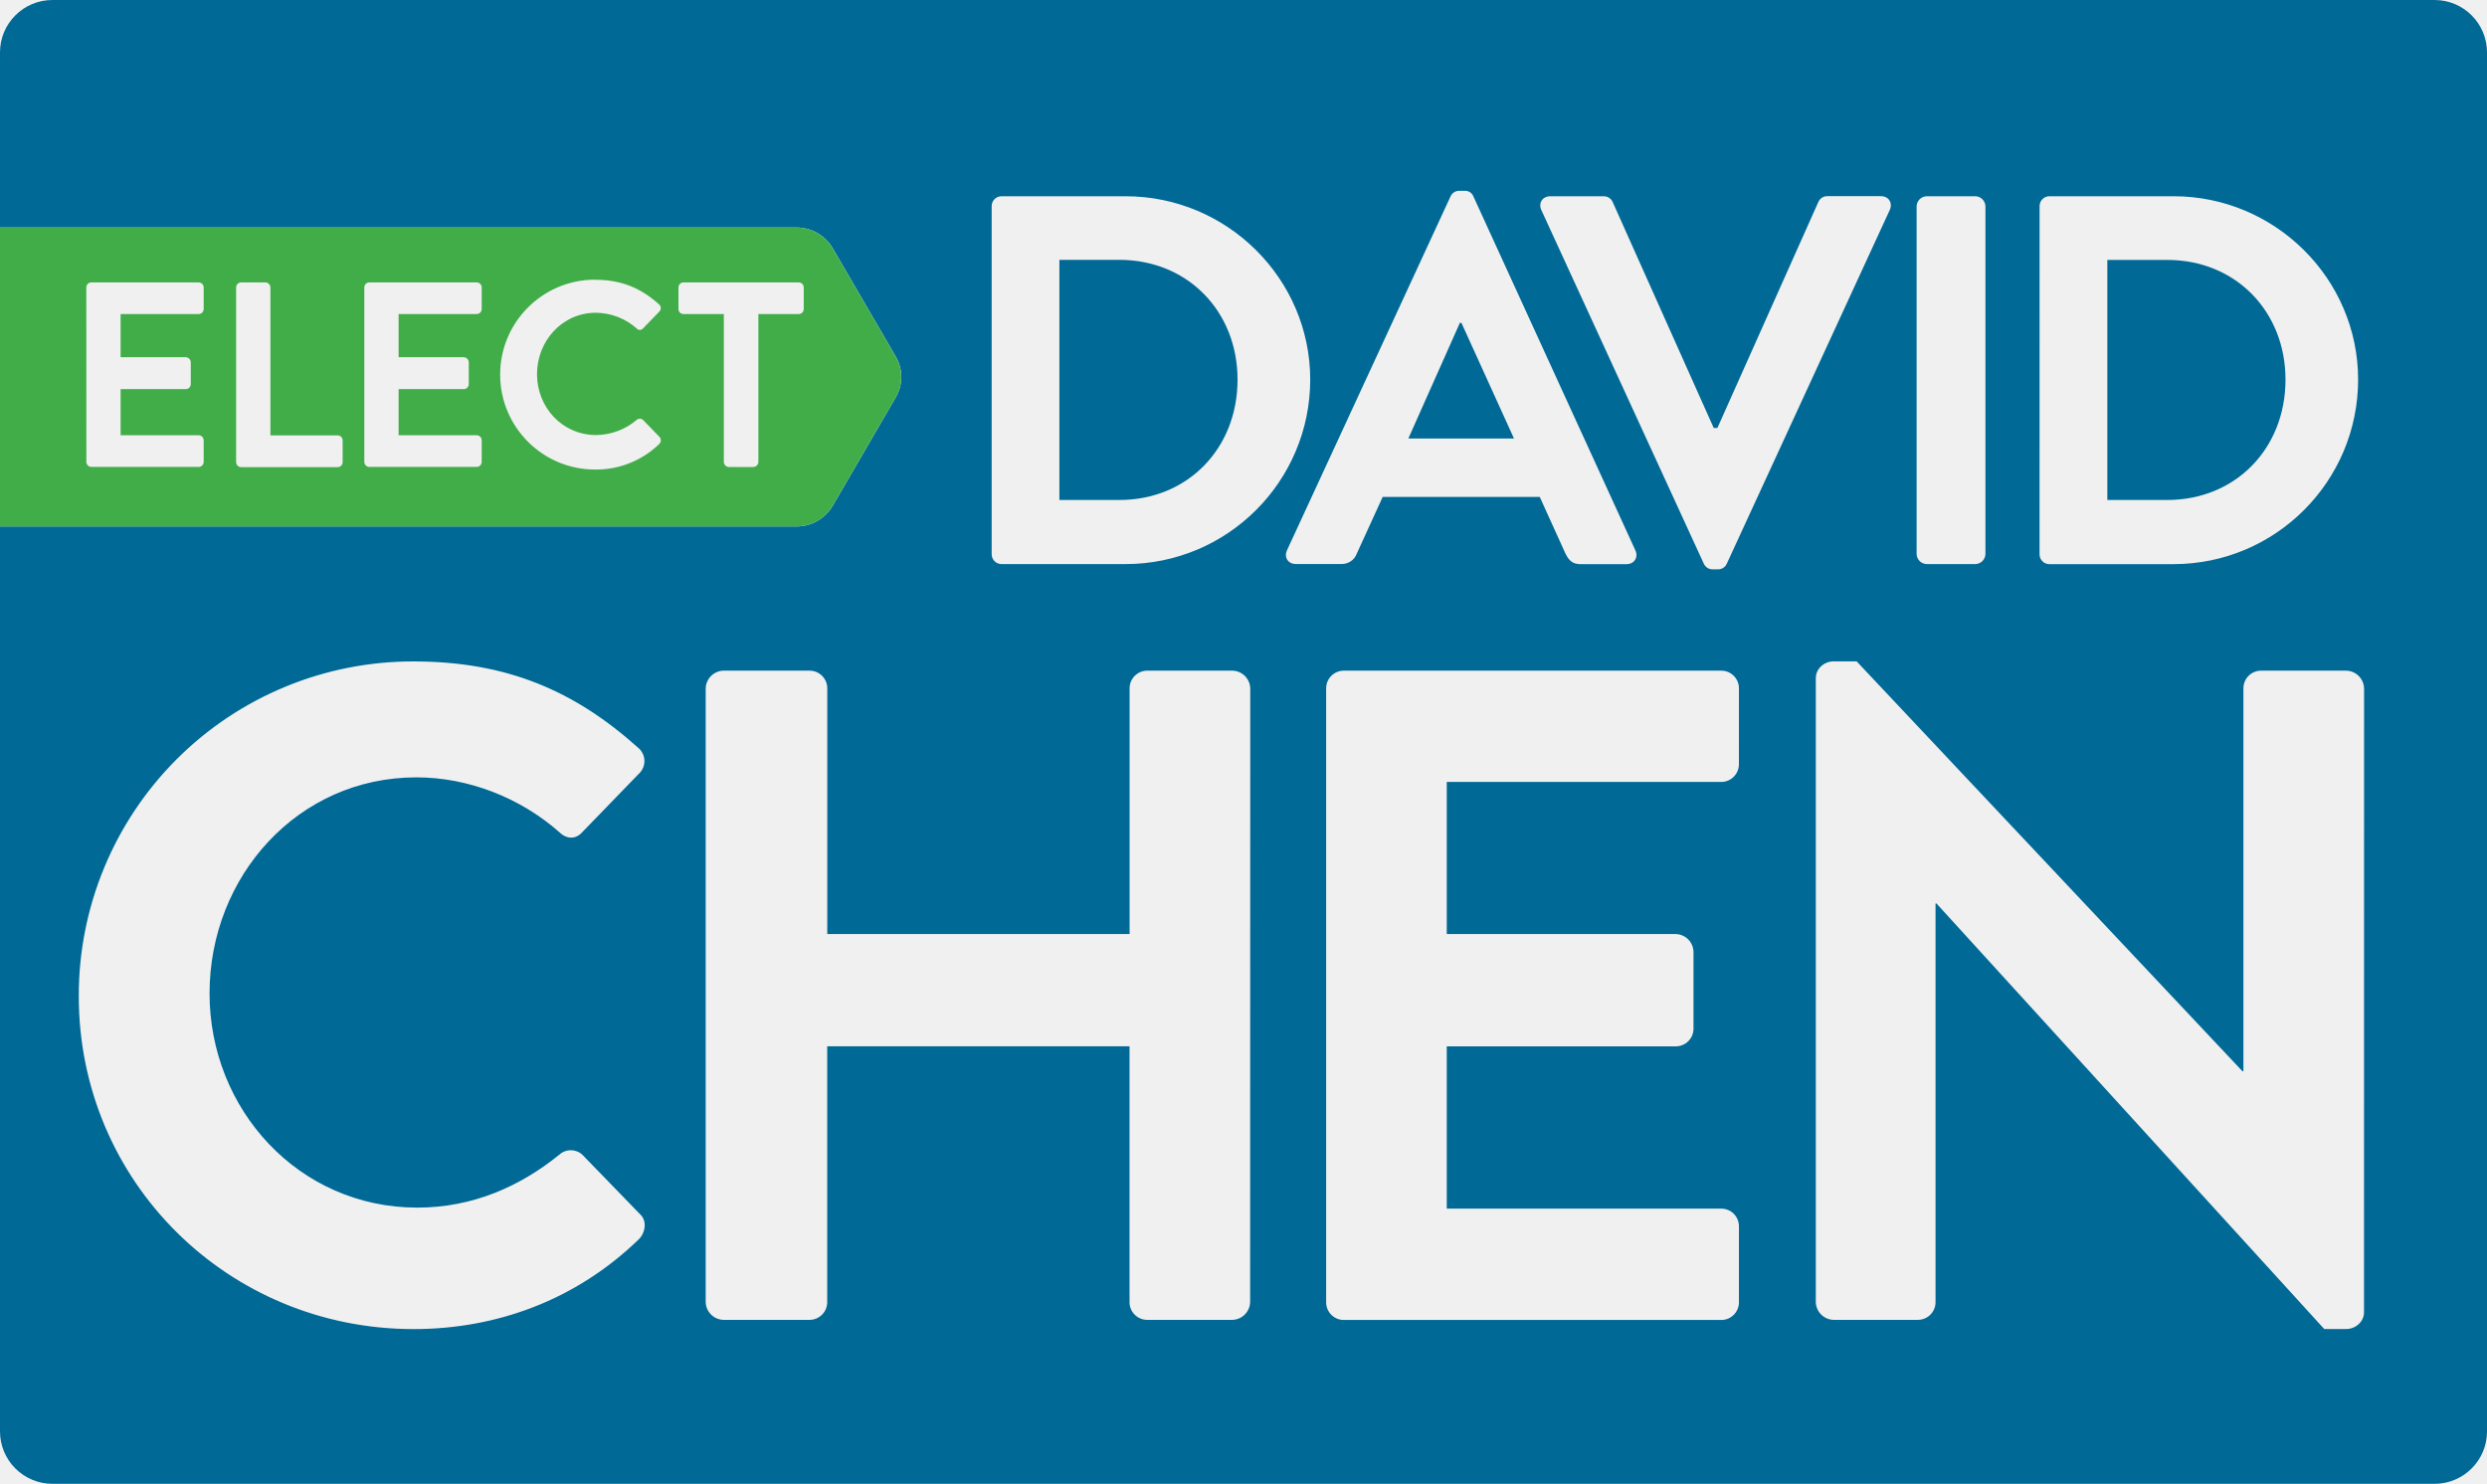
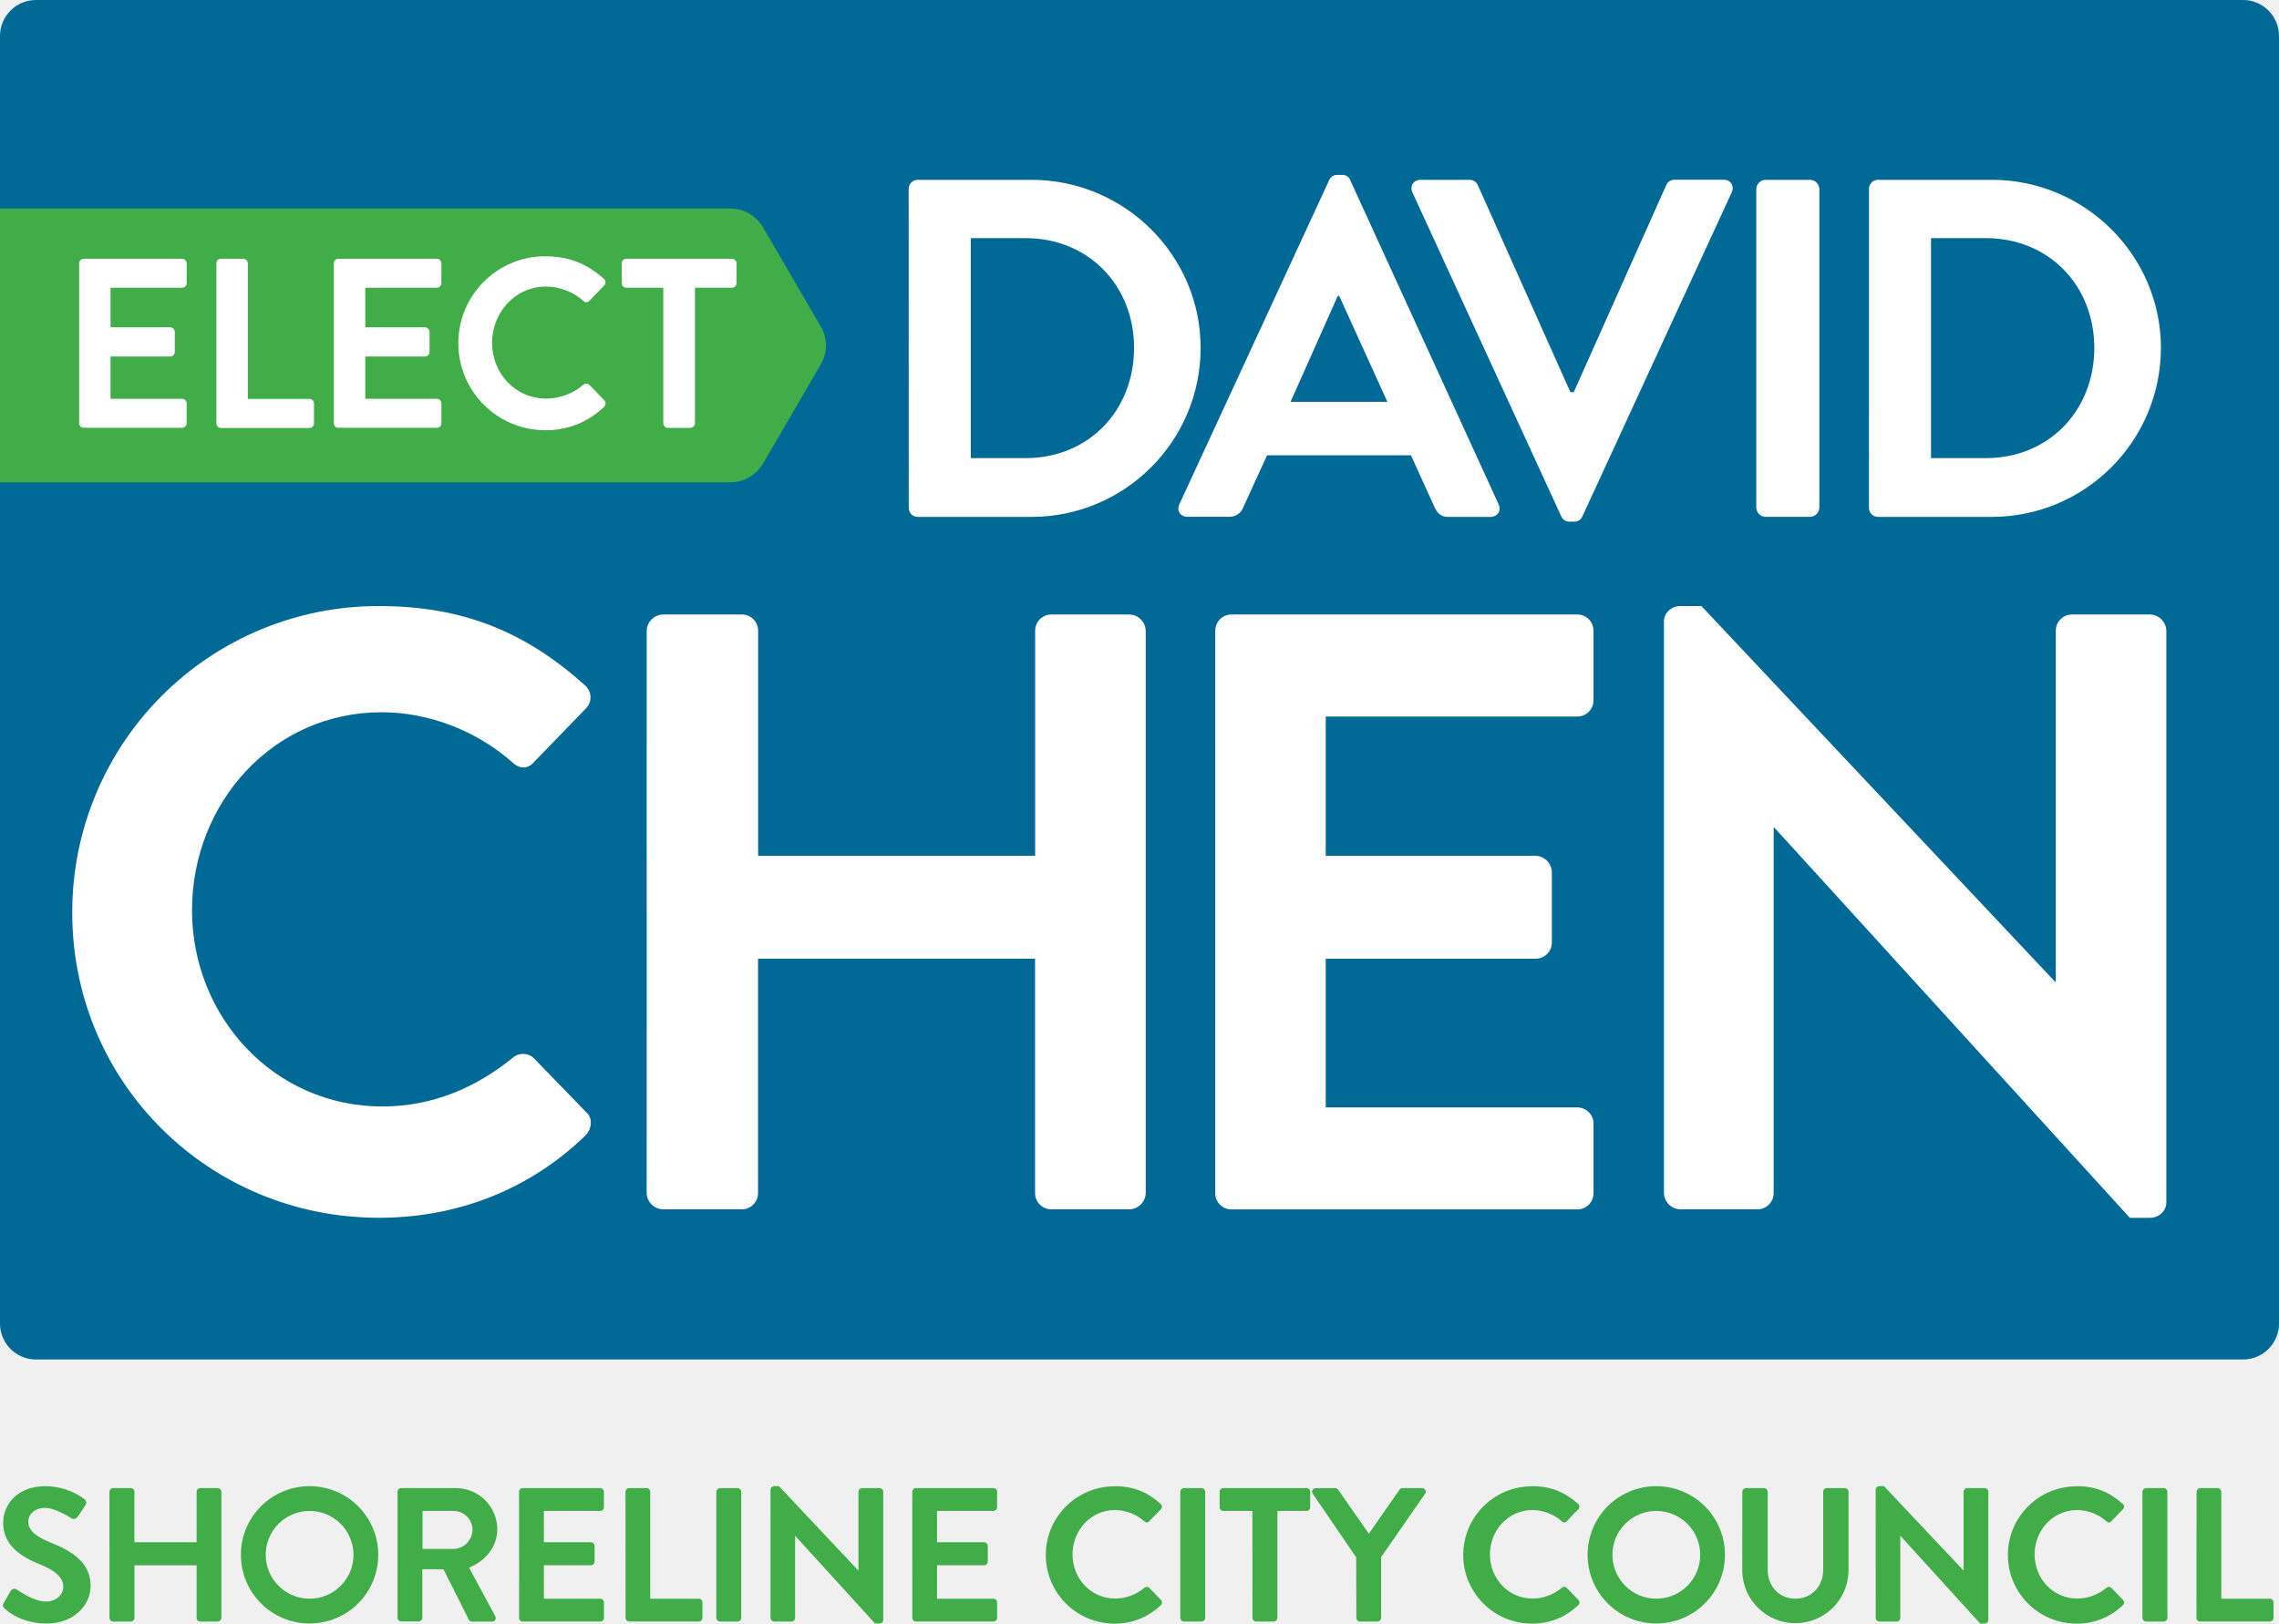
- <svg xmlns="http://www.w3.org/2000/svg" viewBox="0 0 1266.92 755.97">
+ <svg xmlns="http://www.w3.org/2000/svg" viewBox="0 0 1266.92 902.78">
  <defs>
-     <style>.cls-1{fill:none;}.cls-2{fill:#006996;}.cls-3{fill:#41ad49;}</style>
+     <style>.cls-1{fill:#006996;}.cls-2{fill:#41ad49;}.cls-3{fill:#fff;}</style>
  </defs>
  <g id="Layer_2" data-name="Layer 2">
    <g id="Layer_1-2" data-name="Layer 1">
-       <path class="cls-1" d="M188.14,238h54.69a2.55,2.55,0,0,0,2.55-2.56v-11a2.55,2.55,0,0,0-2.55-2.56H203.06V198.31h33.19a2.55,2.55,0,0,0,2.55-2.55V184.6a2.64,2.64,0,0,0-2.55-2.55H203.06V160h39.77a2.55,2.55,0,0,0,2.55-2.56v-11a2.55,2.55,0,0,0-2.55-2.55H188.14a2.55,2.55,0,0,0-2.55,2.55v88.95A2.56,2.56,0,0,0,188.14,238Z" />
-       <path class="cls-1" d="M122.84,238H172a2.55,2.55,0,0,0,2.55-2.56v-11a2.55,2.55,0,0,0-2.55-2.56H137.76V146.44a2.64,2.64,0,0,0-2.56-2.55H122.84a2.55,2.55,0,0,0-2.55,2.55v88.95A2.56,2.56,0,0,0,122.84,238Z" />
-       <path class="cls-1" d="M46.52,238h54.69a2.55,2.55,0,0,0,2.55-2.56v-11a2.55,2.55,0,0,0-2.55-2.56H61.44V198.31H94.63a2.55,2.55,0,0,0,2.55-2.55V184.6a2.64,2.64,0,0,0-2.55-2.55H61.44V160h39.77a2.55,2.55,0,0,0,2.55-2.56v-11a2.55,2.55,0,0,0-2.55-2.55H46.52A2.55,2.55,0,0,0,44,146.44v88.95A2.56,2.56,0,0,0,46.52,238Z" />
-       <path class="cls-1" d="M303.16,239.29a46.15,46.15,0,0,0,32.65-13,2.57,2.57,0,0,0,.14-3.63l-8.33-8.6a2.47,2.47,0,0,0-3.36,0,32.26,32.26,0,0,1-20.56,7.66c-17.2,0-30.1-14.24-30.1-31s12.77-31.31,30-31.31a31.82,31.82,0,0,1,20.7,7.93,2.15,2.15,0,0,0,3.36,0l8.19-8.46a2.5,2.5,0,0,0-.13-3.77c-9.14-8.19-18.95-12.49-32.52-12.49a48.37,48.37,0,1,0,0,96.74Z" />
-       <path class="cls-1" d="M348.17,160h20.56v75.37a2.64,2.64,0,0,0,2.55,2.56h12.5a2.64,2.64,0,0,0,2.55-2.56V160h20.56a2.55,2.55,0,0,0,2.55-2.56v-11a2.55,2.55,0,0,0-2.55-2.55H348.17a2.55,2.55,0,0,0-2.55,2.55v11A2.56,2.56,0,0,0,348.17,160Z" />
-       <path class="cls-1" d="M424.14,126.45l32.14,55.25a20.57,20.57,0,0,1,0,20.74l-32.14,55.25a21.32,21.32,0,0,1-18.45,10.53h.05a21.33,21.33,0,0,0,18.45-10.53l32.13-55.25a20.57,20.57,0,0,0,0-20.74l-32.13-55.25a21.33,21.33,0,0,0-18.45-10.53h-.05A21.32,21.32,0,0,1,424.14,126.45Z" />
-       <path class="cls-2" d="M1240.21,0H26.71A26.71,26.71,0,0,0,0,26.71v89.21H405.74a21.33,21.33,0,0,1,18.45,10.53l32.13,55.25a20.57,20.57,0,0,1,0,20.74l-32.13,55.25a21.33,21.33,0,0,1-18.45,10.53H0V729.27A26.7,26.7,0,0,0,26.71,756h1213.5a26.7,26.7,0,0,0,26.71-26.7V26.71A26.71,26.71,0,0,0,1240.21,0ZM1039,105.08a5,5,0,0,1,4.82-5.09h63.45c51.67,0,94,42,94,93.44a94.09,94.09,0,0,1-94,94H1043.8a5,5,0,0,1-4.82-5.09Zm-62.65,0a5.27,5.27,0,0,1,5.09-5.09h24.9a5.27,5.27,0,0,1,5.08,5.09V282.31a5.27,5.27,0,0,1-5.08,5.09h-24.9a5.27,5.27,0,0,1-5.09-5.09ZM789.73,100H817a4.94,4.94,0,0,1,4.56,3L873,218.06h1.87l51.41-115.12a4.92,4.92,0,0,1,4.55-3h27.31c4,0,6.15,3.48,4.55,7l-83,180.18a4.8,4.8,0,0,1-4.55,2.95h-2.68a4.81,4.81,0,0,1-4.55-2.95L785.18,107C783.57,103.47,785.71,100,789.73,100ZM325.5,631.34c-32.13,31.18-72.76,45.83-114.81,45.83-94.49,0-170.56-75.12-170.56-169.61A170.19,170.19,0,0,1,210.69,337c47.72,0,82.21,15.12,114.34,43.94a8.78,8.78,0,0,1,.47,13.23l-28.82,29.76c-3.31,3.78-8,3.78-11.81,0-19.85-17.48-46.3-27.87-72.76-27.87-60.48,0-105.36,50.55-105.36,110.08,0,59.06,45.35,109.14,105.83,109.14,28.35,0,52.44-10.87,72.29-26.93a8.69,8.69,0,0,1,11.81,0L326,618.59C329.75,621.89,328.81,628,325.5,631.34Zm311.34,32.13a9.3,9.3,0,0,1-9,9H584.4a9,9,0,0,1-9-9V533.07h-154v130.4a9,9,0,0,1-9,9H368.49a9.3,9.3,0,0,1-9-9V350.7a9.3,9.3,0,0,1,9-9h43.94a9,9,0,0,1,9,9V475.9h154V350.7a9,9,0,0,1,9-9h43.47a9.3,9.3,0,0,1,9,9ZM573.41,287.4H510a5,5,0,0,1-4.82-5.09V105.08A5,5,0,0,1,510,100h63.45c51.67,0,94,42,94,93.44A94.09,94.09,0,0,1,573.41,287.4Zm82.19-7,83.26-180.18a4.8,4.8,0,0,1,4.55-3h2.68a4.54,4.54,0,0,1,4.55,3L833.1,280.44c1.61,3.48-.54,7-4.55,7H805.26c-4,0-5.89-1.61-7.77-5.36l-13.12-28.91h-80L691.2,282a8.07,8.07,0,0,1-7.76,5.36H660.15C656.13,287.4,654,283.92,655.6,280.44Zm230.23,109a9,9,0,0,1-9,9H737V475.9H853.7a9.29,9.29,0,0,1,9,9v39.21a9,9,0,0,1-9,9H737v82.68H876.85a9,9,0,0,1,9,9v38.74a9,9,0,0,1-9,9H684.56a9,9,0,0,1-9-9V350.7a9,9,0,0,1,9-9H876.85a9,9,0,0,1,9,9Zm318.44,279.23c0,4.72-4.26,8.5-9,8.5H1184L986.46,460.31H986V663.47a9,9,0,0,1-9,9H934a9.3,9.3,0,0,1-9-9v-318c0-4.72,4.25-8.5,9-8.5h11.81l196.54,208.83h.48V350.7a9,9,0,0,1,9-9h43.47a9.31,9.31,0,0,1,9,9Z" />
-       <path class="cls-2" d="M570.19,132.39H539.67V254.74h30.52c34.81,0,60.24-26.24,60.24-61.31C630.43,158.62,605,132.39,570.19,132.39Z" />
-       <path class="cls-2" d="M1164.27,193.43c0-34.81-25.43-61-60.24-61h-30.52V254.74H1104C1138.84,254.74,1164.27,228.5,1164.27,193.43Z" />
-       <polygon class="cls-2" points="744.48 164.51 743.68 164.51 717.44 223.41 771.25 223.41 744.48 164.51" />
-       <path class="cls-3" d="M405.69,268.22a21.32,21.32,0,0,0,18.45-10.53l32.14-55.25a20.57,20.57,0,0,0,0-20.74l-32.14-55.25a21.32,21.32,0,0,0-18.45-10.53H0v152.3H405.69ZM345.62,146.44a2.55,2.55,0,0,1,2.55-2.55h58.72a2.55,2.55,0,0,1,2.55,2.55v11a2.55,2.55,0,0,1-2.55,2.56H386.33v75.37a2.64,2.64,0,0,1-2.55,2.56h-12.5a2.64,2.64,0,0,1-2.55-2.56V160H348.17a2.56,2.56,0,0,1-2.55-2.56Zm-42.46-3.89c13.57,0,23.38,4.3,32.52,12.49a2.5,2.5,0,0,1,.13,3.77l-8.19,8.46a2.15,2.15,0,0,1-3.36,0,31.82,31.82,0,0,0-20.7-7.93c-17.19,0-30,14.38-30,31.31s12.9,31,30.1,31A32.26,32.26,0,0,0,324.26,214a2.47,2.47,0,0,1,3.36,0l8.33,8.6a2.57,2.57,0,0,1-.14,3.63,46.15,46.15,0,0,1-32.65,13,48.37,48.37,0,1,1,0-96.74Zm-117.57,3.89a2.55,2.55,0,0,1,2.55-2.55h54.69a2.55,2.55,0,0,1,2.55,2.55v11a2.55,2.55,0,0,1-2.55,2.56H203.06v22h33.19a2.64,2.64,0,0,1,2.55,2.55v11.16a2.55,2.55,0,0,1-2.55,2.55H203.06v23.51h39.77a2.55,2.55,0,0,1,2.55,2.56v11a2.55,2.55,0,0,1-2.55,2.56H188.14a2.56,2.56,0,0,1-2.55-2.56Zm-65.3,0a2.55,2.55,0,0,1,2.55-2.55H135.2a2.64,2.64,0,0,1,2.56,2.55v75.38H172a2.55,2.55,0,0,1,2.55,2.56v11A2.55,2.55,0,0,1,172,238H122.84a2.56,2.56,0,0,1-2.55-2.56Zm-76.32,0a2.55,2.55,0,0,1,2.55-2.55h54.69a2.55,2.55,0,0,1,2.55,2.55v11a2.55,2.55,0,0,1-2.55,2.56H61.44v22H94.63a2.64,2.64,0,0,1,2.55,2.55v11.16a2.55,2.55,0,0,1-2.55,2.55H61.44v23.51h39.77a2.55,2.55,0,0,1,2.55,2.56v11a2.55,2.55,0,0,1-2.55,2.56H46.52A2.56,2.56,0,0,1,44,235.39Z" />
+       <rect class="cls-1" width="1266.92" height="755.97" rx="20" />
+       <path class="cls-2" d="M405.77,268.23H0V115.91H405.77a21.33,21.33,0,0,1,18.46,10.52l32.14,55.27a20.57,20.57,0,0,1,0,20.74l-32.14,55.27a21.33,21.33,0,0,1-18.46,10.52" />
+       <path class="cls-3" d="M44,146.44a2.55,2.55,0,0,1,2.55-2.55h54.69a2.55,2.55,0,0,1,2.55,2.55v11a2.55,2.55,0,0,1-2.55,2.56H61.44v22H94.63a2.64,2.64,0,0,1,2.55,2.55v11.16a2.55,2.55,0,0,1-2.55,2.55H61.44v23.51h39.77a2.55,2.55,0,0,1,2.55,2.56v11a2.55,2.55,0,0,1-2.55,2.56H46.52A2.56,2.56,0,0,1,44,235.39Z" />
+       <path class="cls-3" d="M120.29,146.44a2.55,2.55,0,0,1,2.55-2.55h12.37a2.64,2.64,0,0,1,2.55,2.55v75.38H172a2.55,2.55,0,0,1,2.55,2.56v11A2.55,2.55,0,0,1,172,238H122.84a2.56,2.56,0,0,1-2.55-2.56Z" />
+       <path class="cls-3" d="M185.59,146.44a2.55,2.55,0,0,1,2.55-2.55h54.69a2.55,2.55,0,0,1,2.55,2.55v11a2.55,2.55,0,0,1-2.55,2.56H203.06v22h33.19a2.64,2.64,0,0,1,2.55,2.55v11.16a2.55,2.55,0,0,1-2.55,2.55H203.06v23.51h39.77a2.55,2.55,0,0,1,2.55,2.56v11a2.55,2.55,0,0,1-2.55,2.56H188.14a2.56,2.56,0,0,1-2.55-2.56Z" />
+       <path class="cls-3" d="M303.16,142.55c13.57,0,23.38,4.3,32.52,12.49a2.5,2.5,0,0,1,.13,3.77l-8.19,8.46a2.15,2.15,0,0,1-3.36,0,31.82,31.82,0,0,0-20.7-7.93c-17.19,0-30,14.38-30,31.31s12.9,31,30.1,31A32.26,32.26,0,0,0,324.26,214a2.47,2.47,0,0,1,3.36,0l8.33,8.6a2.57,2.57,0,0,1-.14,3.63,46.13,46.13,0,0,1-32.65,13,48.37,48.37,0,1,1,0-96.74Z" />
+       <path class="cls-3" d="M368.73,160H348.17a2.56,2.56,0,0,1-2.55-2.56v-11a2.55,2.55,0,0,1,2.55-2.55h58.72a2.55,2.55,0,0,1,2.55,2.55v11a2.55,2.55,0,0,1-2.55,2.56H386.33v75.37a2.64,2.64,0,0,1-2.55,2.56H371.29a2.65,2.65,0,0,1-2.56-2.56Z" />
+       <path class="cls-2" d="M2.09,891.32l3.82-6.57A2.45,2.45,0,0,1,9.52,884c.53.31,9.12,6.57,16,6.57,5.52,0,9.65-3.6,9.65-8.16,0-5.41-4.56-9.13-13.47-12.73-10-4-19.93-10.4-19.93-22.91,0-9.44,7-20.36,23.86-20.36a37.34,37.34,0,0,1,21.21,7.1,2.63,2.63,0,0,1,.64,3.5l-4,6.05c-.85,1.27-2.44,2.12-3.72,1.27-.84-.53-8.9-5.83-14.74-5.83-6,0-9.33,4-9.33,7.42,0,5,3.92,8.38,12.51,11.88,10.29,4.14,22.17,10.29,22.17,24,0,10.92-9.44,21-24.39,21-13.37,0-21.22-6.26-23.34-8.27C1.67,893.55,1.14,893,2.09,891.32Z" />
+       <path class="cls-2" d="M60.85,829.49a2.08,2.08,0,0,1,2-2h9.87a2,2,0,0,1,2,2V857.6h34.58V829.49a2,2,0,0,1,2-2h9.76a2.08,2.08,0,0,1,2,2V899.7a2.09,2.09,0,0,1-2,2h-9.76a2,2,0,0,1-2-2V870.43H74.74V899.7a2,2,0,0,1-2,2H62.86a2.09,2.09,0,0,1-2-2Z" />
+       <path class="cls-2" d="M172,826.42a38.18,38.18,0,1,1-38.08,38.28A38.11,38.11,0,0,1,172,826.42ZM172,889a24.4,24.4,0,1,0-24.29-24.29A24.44,24.44,0,0,0,172,889Z" />
+       <path class="cls-2" d="M221,829.49a2,2,0,0,1,2-2h30.33a23,23,0,0,1,23.12,22.8c0,9.76-6.47,17.71-15.69,21.42l14.53,26.94a2,2,0,0,1-1.81,3.08H262.36a1.81,1.81,0,0,1-1.7-1l-14.11-28.1H234.78v27a2.09,2.09,0,0,1-2,2H223a2,2,0,0,1-2-2Zm31.18,31.82a10.8,10.8,0,0,0,10.5-10.82,10.55,10.55,0,0,0-10.5-10.29H234.89v21.11Z" />
+       <path class="cls-2" d="M288.55,829.49a2,2,0,0,1,2-2h43.16a2,2,0,0,1,2,2v8.7a2,2,0,0,1-2,2H302.34v17.4h26.19a2.08,2.08,0,0,1,2,2v8.81a2,2,0,0,1-2,2H302.34V889h31.39a2,2,0,0,1,2,2v8.69a2,2,0,0,1-2,2H290.57a2,2,0,0,1-2-2Z" />
+       <path class="cls-2" d="M347.73,829.49a2,2,0,0,1,2-2h9.75a2.09,2.09,0,0,1,2,2V889h27a2,2,0,0,1,2,2v8.69a2,2,0,0,1-2,2H349.75a2,2,0,0,1-2-2Z" />
+       <path class="cls-2" d="M398.21,829.49a2.09,2.09,0,0,1,2-2h9.86a2.09,2.09,0,0,1,2,2V899.7a2.1,2.1,0,0,1-2,2h-9.86a2.1,2.1,0,0,1-2-2Z" />
+       <path class="cls-2" d="M428.33,828.33a2,2,0,0,1,2-1.91H433l44.12,46.87h.1v-43.8a2,2,0,0,1,2-2H489a2.08,2.08,0,0,1,2,2v71.38a2,2,0,0,1-2,1.91h-2.55L442.12,854.1H442v45.6a2,2,0,0,1-2,2h-9.65a2.1,2.1,0,0,1-2-2Z" />
+       <path class="cls-2" d="M507.13,829.49a2,2,0,0,1,2-2h43.16a2,2,0,0,1,2,2v8.7a2,2,0,0,1-2,2H520.92v17.4h26.2a2.08,2.08,0,0,1,2,2v8.81a2,2,0,0,1-2,2h-26.2V889h31.39a2,2,0,0,1,2,2v8.69a2,2,0,0,1-2,2H509.15a2,2,0,0,1-2-2Z" />
+       <path class="cls-2" d="M619.55,826.42c10.71,0,18.46,3.39,25.67,9.86a2,2,0,0,1,.1,3l-6.47,6.68a1.69,1.69,0,0,1-2.65,0,25.1,25.1,0,0,0-16.33-6.26c-13.58,0-23.65,11.35-23.65,24.71s10.18,24.5,23.76,24.5a25.41,25.41,0,0,0,16.22-6,2,2,0,0,1,2.65,0l6.58,6.79a2,2,0,0,1-.11,2.86,36.39,36.39,0,0,1-25.77,10.29,38.18,38.18,0,1,1,0-76.36Z" />
+       <path class="cls-2" d="M656.14,829.49a2.08,2.08,0,0,1,2-2H668a2.08,2.08,0,0,1,2,2V899.7a2.09,2.09,0,0,1-2,2h-9.86a2.09,2.09,0,0,1-2-2Z" />
+       <path class="cls-2" d="M696.23,840.2H680a2,2,0,0,1-2-2v-8.7a2,2,0,0,1,2-2h46.35a2,2,0,0,1,2,2v8.7a2,2,0,0,1-2,2H710.12v59.5a2.09,2.09,0,0,1-2,2h-9.87a2.09,2.09,0,0,1-2-2Z" />
+       <path class="cls-2" d="M753.92,866l-24.18-35.43a2,2,0,0,1,1.7-3.07h10.82a2.1,2.1,0,0,1,1.69.95l17,24.4,17-24.4a2.12,2.12,0,0,1,1.7-.95h10.92a2,2,0,0,1,1.7,3.07l-24.5,35.32V899.7a2.09,2.09,0,0,1-2,2h-9.76a2,2,0,0,1-2-2Z" />
+       <path class="cls-2" d="M851.6,826.42c10.71,0,18.46,3.39,25.67,9.86a2,2,0,0,1,.1,3l-6.47,6.68a1.69,1.69,0,0,1-2.65,0,25.1,25.1,0,0,0-16.33-6.26c-13.58,0-23.65,11.35-23.65,24.71s10.18,24.5,23.75,24.5a25.41,25.41,0,0,0,16.23-6,2,2,0,0,1,2.65,0l6.58,6.79a2,2,0,0,1-.11,2.86,36.39,36.39,0,0,1-25.77,10.29,38.18,38.18,0,1,1,0-76.36Z" />
+       <path class="cls-2" d="M920.64,826.42a38.18,38.18,0,1,1-38.07,38.28A38.11,38.11,0,0,1,920.64,826.42Zm0,62.57a24.4,24.4,0,1,0-24.28-24.29A24.44,24.44,0,0,0,920.64,889Z" />
+       <path class="cls-2" d="M968.58,829.49a2.08,2.08,0,0,1,2-2h10.08a2,2,0,0,1,2,2v43.38c0,9,6.16,16.12,15.38,16.12s15.49-7.1,15.49-16V829.49a2,2,0,0,1,2-2h10.08a2.08,2.08,0,0,1,2,2v44.12a29.54,29.54,0,0,1-59.07,0Z" />
+       <path class="cls-2" d="M1042.71,828.33a2,2,0,0,1,2-1.91h2.65l44.12,46.87h.11v-43.8a2,2,0,0,1,2-2h9.76a2.08,2.08,0,0,1,2,2v71.38a2,2,0,0,1-2,1.91h-2.55L1056.5,854.1h-.11v45.6a2,2,0,0,1-2,2h-9.65a2.1,2.1,0,0,1-2-2Z" />
+       <path class="cls-2" d="M1154.39,826.42c10.71,0,18.46,3.39,25.67,9.86a2,2,0,0,1,.1,3l-6.47,6.68a1.69,1.69,0,0,1-2.65,0,25.1,25.1,0,0,0-16.33-6.26c-13.58,0-23.65,11.35-23.65,24.71s10.18,24.5,23.76,24.5a25.41,25.41,0,0,0,16.22-6,2,2,0,0,1,2.65,0l6.58,6.79a2,2,0,0,1-.11,2.86,36.39,36.39,0,0,1-25.77,10.29,38.18,38.18,0,1,1,0-76.36Z" />
+       <path class="cls-2" d="M1191,829.49a2.08,2.08,0,0,1,2-2h9.87a2.08,2.08,0,0,1,2,2V899.7a2.09,2.09,0,0,1-2,2H1193a2.09,2.09,0,0,1-2-2Z" />
+       <path class="cls-2" d="M1221.1,829.49a2,2,0,0,1,2-2h9.76a2.09,2.09,0,0,1,2,2V889h27a2,2,0,0,1,2,2v8.69a2,2,0,0,1-2,2h-38.82a2,2,0,0,1-2-2Z" />
+       <path class="cls-3" d="M210.69,337c47.72,0,82.21,15.12,114.34,43.94a8.78,8.78,0,0,1,.47,13.23l-28.82,29.76c-3.31,3.78-8,3.78-11.81,0-19.85-17.48-46.3-27.87-72.76-27.87-60.48,0-105.36,50.55-105.36,110.08,0,59.06,45.36,109.14,105.83,109.14,28.35,0,52.44-10.87,72.29-26.93a8.69,8.69,0,0,1,11.81,0L326,618.59c3.78,3.3,2.84,9.45-.47,12.75-32.13,31.18-72.76,45.83-114.81,45.83-94.49,0-170.56-75.12-170.56-169.61A170.19,170.19,0,0,1,210.69,337Z" />
+       <path class="cls-3" d="M359.51,350.7a9.3,9.3,0,0,1,9-9h43.94a9,9,0,0,1,9,9V475.9h154V350.7a9,9,0,0,1,9-9h43.47a9.3,9.3,0,0,1,9,9V663.47a9.3,9.3,0,0,1-9,9H584.4a9,9,0,0,1-9-9V533.07h-154v130.4a9,9,0,0,1-9,9H368.49a9.3,9.3,0,0,1-9-9Z" />
+       <path class="cls-3" d="M675.58,350.7a9,9,0,0,1,9-9H876.85a9,9,0,0,1,9,9v38.74a9,9,0,0,1-9,9H737V475.9H853.7a9.29,9.29,0,0,1,9,9v39.21a9,9,0,0,1-9,9H737v82.68H876.85a9,9,0,0,1,9,9v38.74a9,9,0,0,1-9,9H684.56a9,9,0,0,1-9-9Z" />
+       <path class="cls-3" d="M925,345.5c0-4.72,4.25-8.5,9-8.5h11.81l196.54,208.83h.48V350.7a9,9,0,0,1,9-9h43.47a9.31,9.31,0,0,1,9,9v318c0,4.72-4.26,8.5-9,8.5H1184L986.46,460.31H986V663.47a9,9,0,0,1-9,9H934a9.3,9.3,0,0,1-9-9Z" />
+       <path class="cls-3" d="M505.14,105.08A5,5,0,0,1,510,100h63.45c51.67,0,94,42,94,93.44a94.09,94.09,0,0,1-94,94H510a5,5,0,0,1-4.82-5.09Zm65.05,149.66c34.81,0,60.24-26.24,60.24-61.31,0-34.81-25.43-61-60.24-61H539.67V254.74Z" />
+       <path class="cls-3" d="M655.6,280.44l83.26-180.18a4.8,4.8,0,0,1,4.55-3h2.68a4.54,4.54,0,0,1,4.55,3L833.1,280.44c1.61,3.48-.54,7-4.55,7H805.26c-4,0-5.89-1.61-7.77-5.36l-13.12-28.91h-80L691.2,282a8.07,8.07,0,0,1-7.76,5.36H660.15C656.13,287.4,654,283.92,655.6,280.44Zm115.66-57-26.78-58.9h-.8l-26.24,58.9Z" />
+       <path class="cls-3" d="M785.18,107c-1.61-3.48.53-7,4.55-7H817a4.94,4.94,0,0,1,4.56,3L873,218.06h1.87l51.41-115.12a4.92,4.92,0,0,1,4.55-3h27.31c4,0,6.15,3.48,4.55,7l-83,180.18a4.8,4.8,0,0,1-4.55,2.95h-2.68a4.81,4.81,0,0,1-4.55-2.95Z" />
+       <path class="cls-3" d="M976.33,105.08a5.27,5.27,0,0,1,5.09-5.09h24.9a5.27,5.27,0,0,1,5.08,5.09V282.31a5.27,5.27,0,0,1-5.08,5.09h-24.9a5.27,5.27,0,0,1-5.09-5.09Z" />
+       <path class="cls-3" d="M1039,105.08a5,5,0,0,1,4.82-5.09h63.45c51.67,0,94,42,94,93.44a94.09,94.09,0,0,1-94,94H1043.8a5,5,0,0,1-4.82-5.09Zm65,149.66c34.81,0,60.24-26.24,60.24-61.31,0-34.81-25.43-61-60.24-61h-30.52V254.74Z" />
    </g>
  </g>
</svg>
